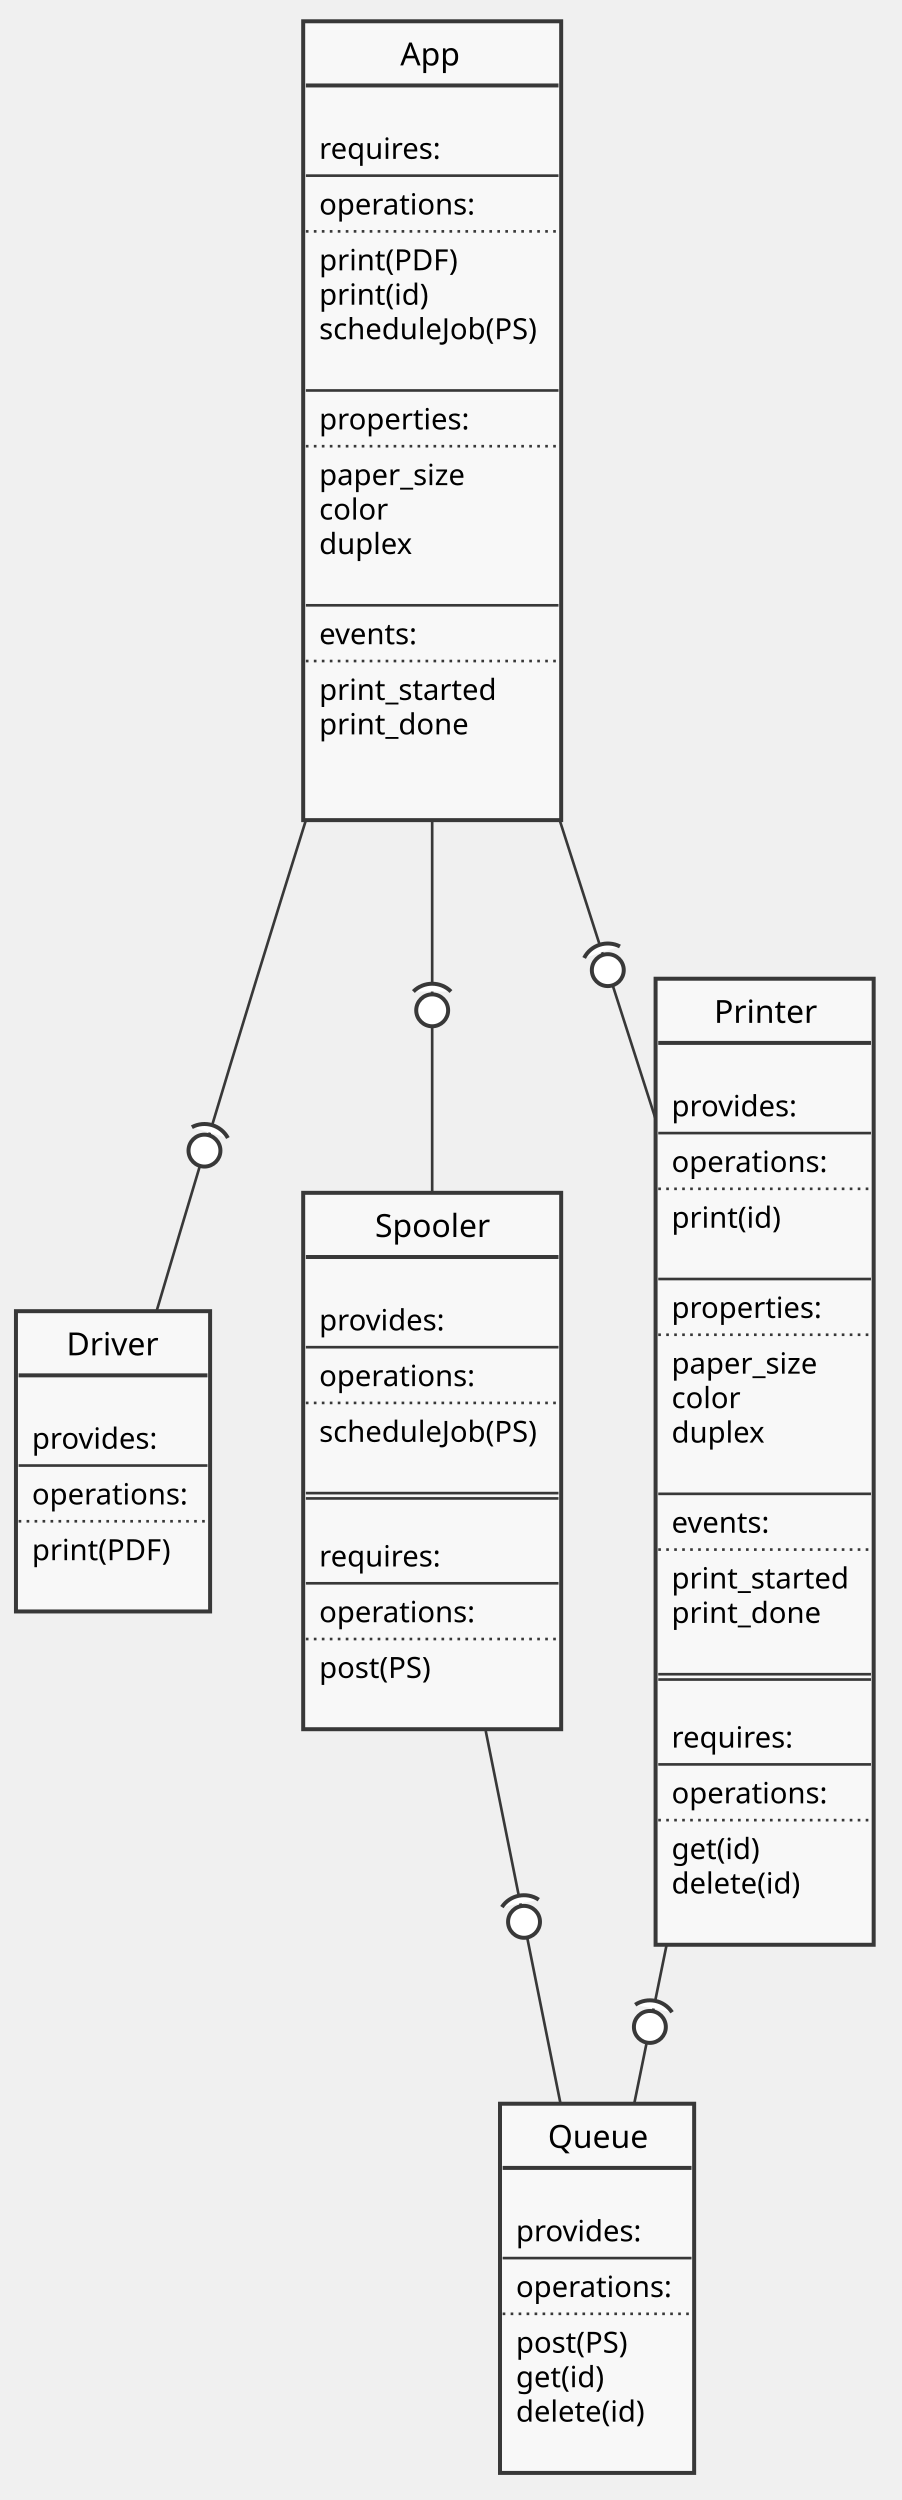
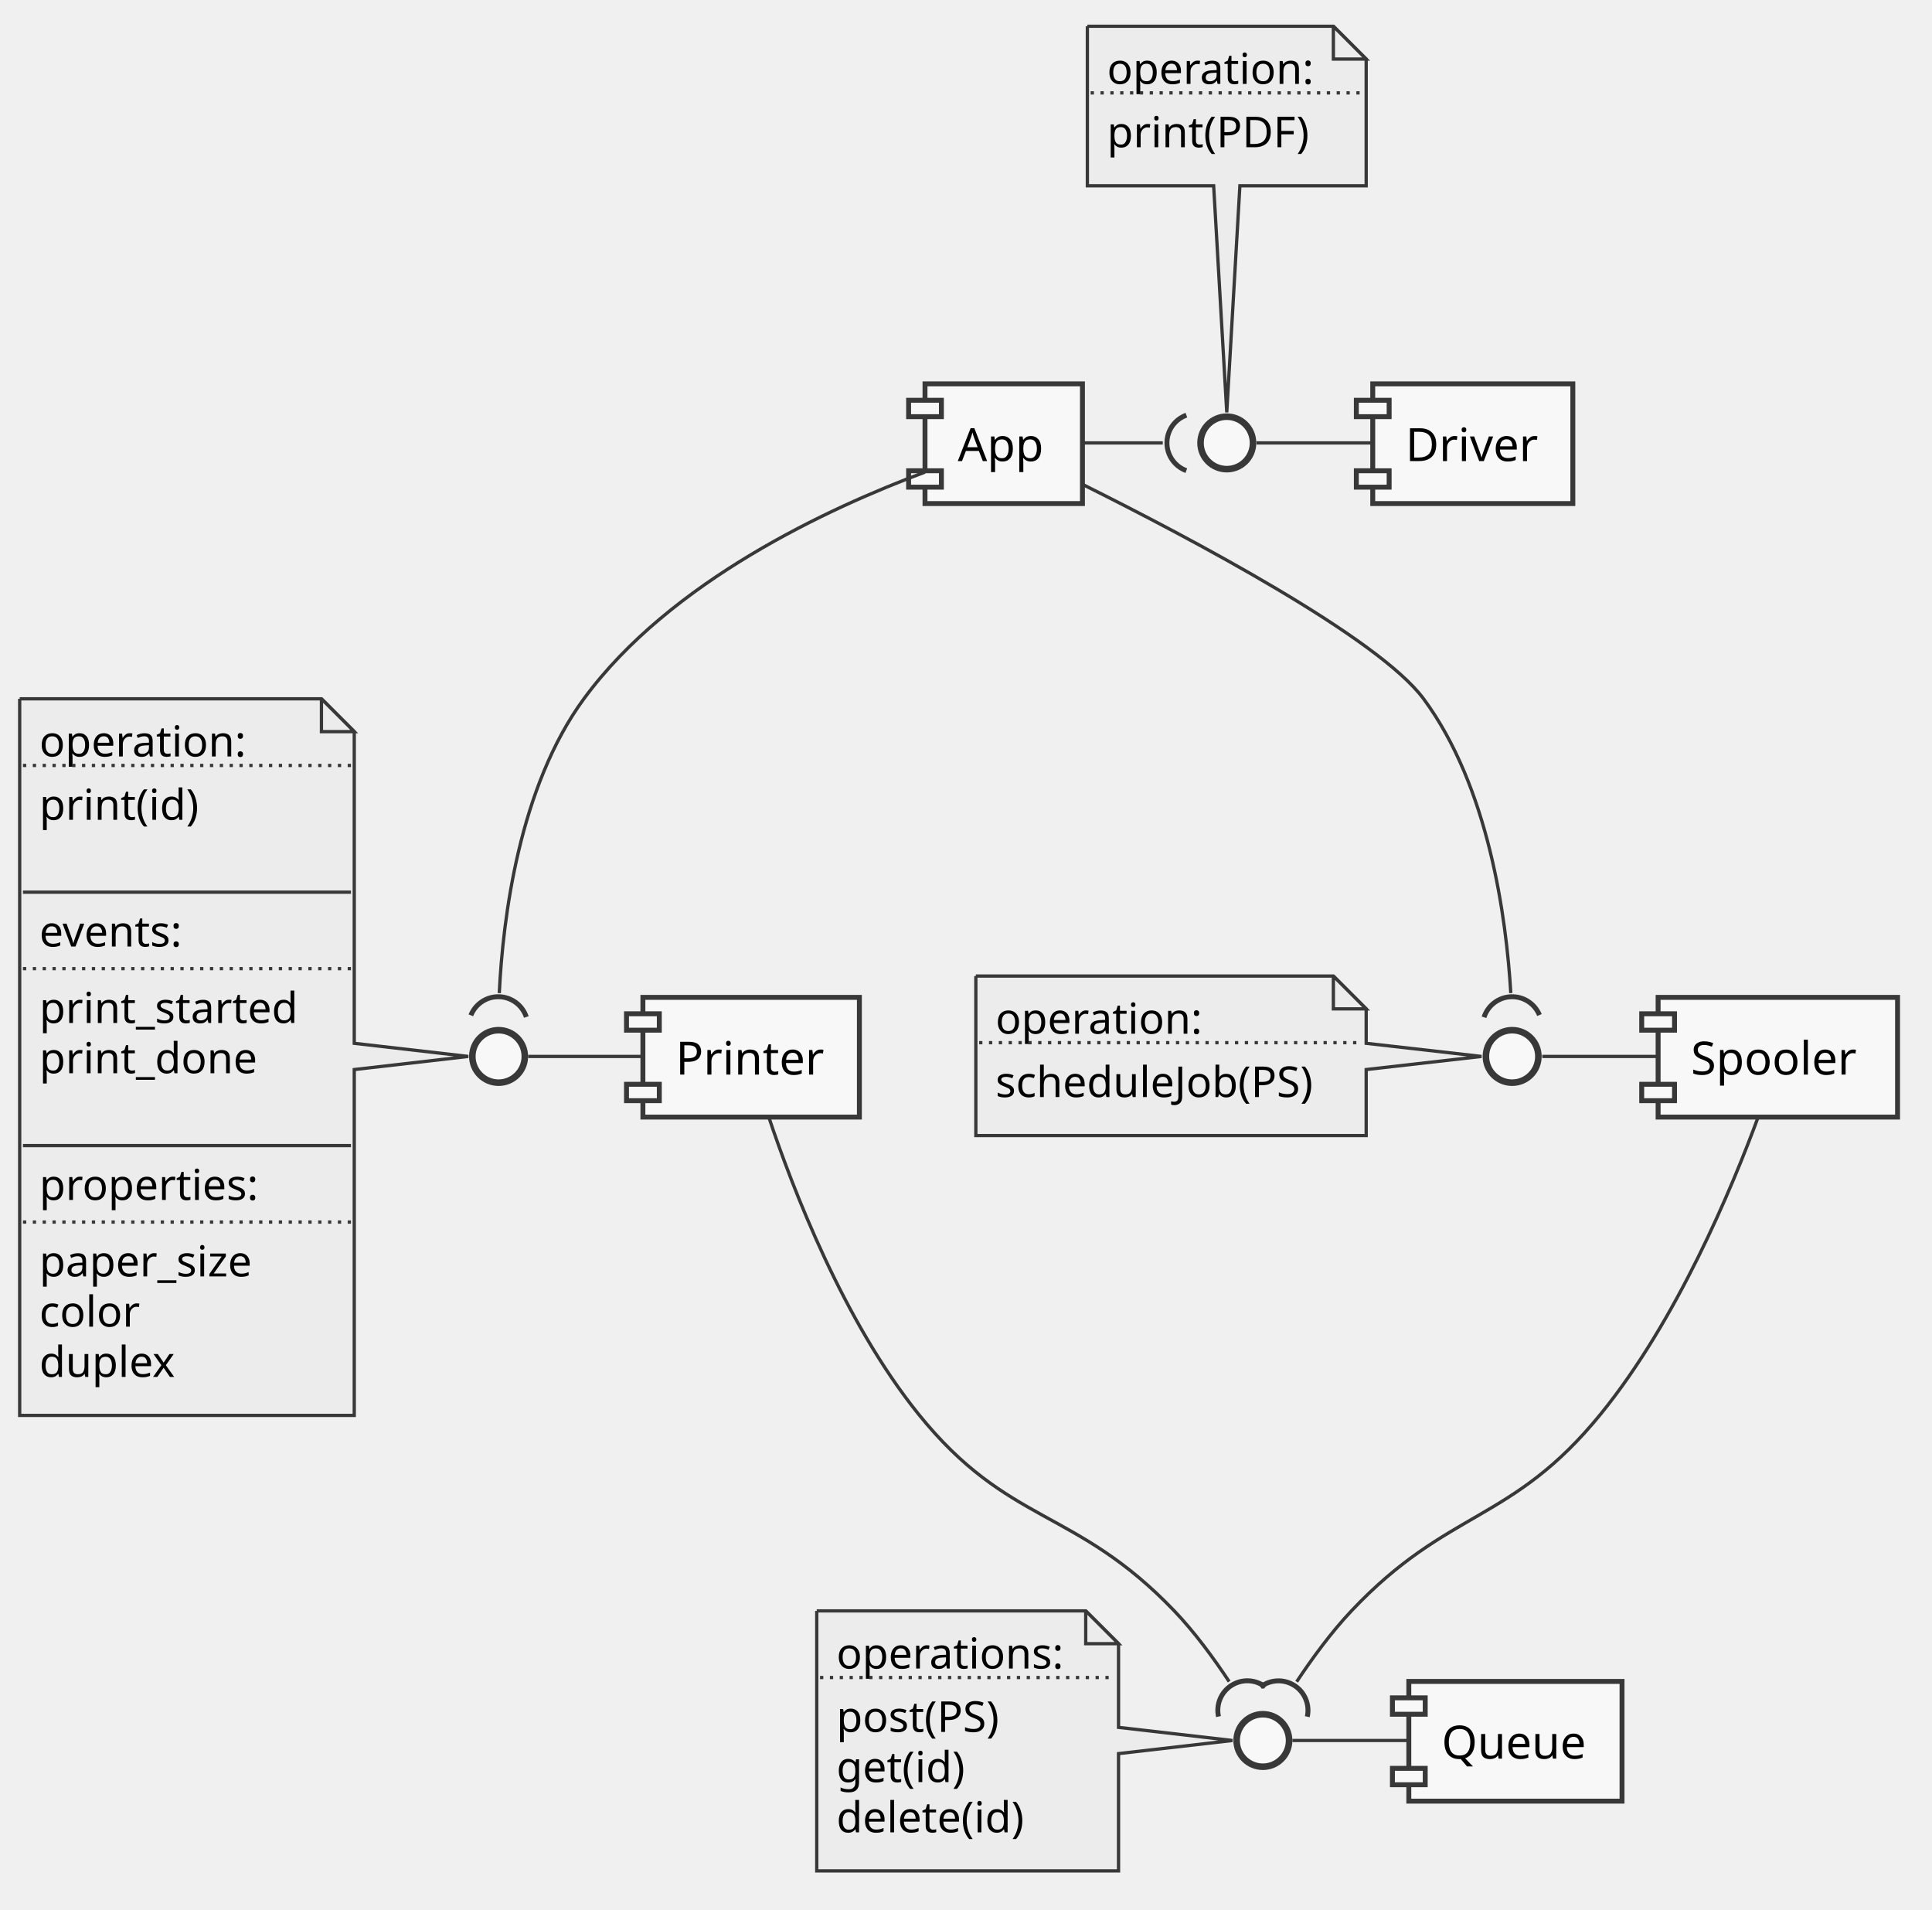
- <svg xmlns="http://www.w3.org/2000/svg" contentScriptType="application/ecmascript" contentStyleType="text/css" height="940px" preserveAspectRatio="none" style="width:339px;height:940px;" version="1.1" viewBox="0 0 339 940" width="339px" zoomAndPan="magnify">
+ <svg xmlns="http://www.w3.org/2000/svg" contentScriptType="application/ecmascript" contentStyleType="text/css" height="582px" preserveAspectRatio="none" style="width:589px;height:582px;" version="1.1" viewBox="0 0 589 582" width="589px" zoomAndPan="magnify">
  <defs />
  <g>
-     <rect fill="#F8F8F8" height="300.369" id="App" style="stroke: #383838; stroke-width: 1.5;" width="97" x="114" y="8" />
-     <text fill="#000000" font-family="sans-serif" font-size="12" lengthAdjust="spacingAndGlyphs" textLength="24" x="150.5" y="24.602">App</text>
-     <line style="stroke: #383838; stroke-width: 1.5;" x1="115" x2="210" y1="32.133" y2="32.133" />
-     <text fill="#000000" font-family="sans-serif" font-size="11" lengthAdjust="spacingAndGlyphs" textLength="0" x="123" y="46.768" />
-     <text fill="#000000" font-family="sans-serif" font-size="11" lengthAdjust="spacingAndGlyphs" textLength="48" x="120" y="59.723">requires:</text>
-     <line style="stroke: #383838; stroke-width: 1.0;" x1="115" x2="210" y1="66.043" y2="66.043" />
-     <text fill="#000000" font-family="sans-serif" font-size="11" lengthAdjust="spacingAndGlyphs" textLength="61" x="120" y="80.678">operations:</text>
-     <line style="stroke: #383838; stroke-width: 1.0; stroke-dasharray: 1.0,2.0;" x1="115" x2="210" y1="86.998" y2="86.998" />
-     <text fill="#000000" font-family="sans-serif" font-size="11" lengthAdjust="spacingAndGlyphs" textLength="54" x="120" y="101.633">print(PDF)</text>
-     <text fill="#000000" font-family="sans-serif" font-size="11" lengthAdjust="spacingAndGlyphs" textLength="44" x="120" y="114.588">print(id)</text>
-     <text fill="#000000" font-family="sans-serif" font-size="11" lengthAdjust="spacingAndGlyphs" textLength="85" x="120" y="127.543">scheduleJob(PS)</text>
-     <text fill="#000000" font-family="sans-serif" font-size="11" lengthAdjust="spacingAndGlyphs" textLength="0" x="123" y="140.498" />
-     <line style="stroke: #383838; stroke-width: 1.0;" x1="115" x2="210" y1="146.818" y2="146.818" />
-     <text fill="#000000" font-family="sans-serif" font-size="11" lengthAdjust="spacingAndGlyphs" textLength="59" x="120" y="161.453">properties:</text>
-     <line style="stroke: #383838; stroke-width: 1.0; stroke-dasharray: 1.0,2.0;" x1="115" x2="210" y1="167.773" y2="167.773" />
-     <text fill="#000000" font-family="sans-serif" font-size="11" lengthAdjust="spacingAndGlyphs" textLength="58" x="120" y="182.408">paper_size</text>
-     <text fill="#000000" font-family="sans-serif" font-size="11" lengthAdjust="spacingAndGlyphs" textLength="28" x="120" y="195.363">color</text>
-     <text fill="#000000" font-family="sans-serif" font-size="11" lengthAdjust="spacingAndGlyphs" textLength="37" x="120" y="208.318">duplex</text>
-     <text fill="#000000" font-family="sans-serif" font-size="11" lengthAdjust="spacingAndGlyphs" textLength="0" x="123" y="221.273" />
-     <line style="stroke: #383838; stroke-width: 1.0;" x1="115" x2="210" y1="227.594" y2="227.594" />
-     <text fill="#000000" font-family="sans-serif" font-size="11" lengthAdjust="spacingAndGlyphs" textLength="38" x="120" y="242.228">events:</text>
-     <line style="stroke: #383838; stroke-width: 1.0; stroke-dasharray: 1.0,2.0;" x1="115" x2="210" y1="248.549" y2="248.549" />
-     <text fill="#000000" font-family="sans-serif" font-size="11" lengthAdjust="spacingAndGlyphs" textLength="70" x="120" y="263.184">print_started</text>
-     <text fill="#000000" font-family="sans-serif" font-size="11" lengthAdjust="spacingAndGlyphs" textLength="59" x="120" y="276.139">print_done</text>
-     <text fill="#000000" font-family="sans-serif" font-size="11" lengthAdjust="spacingAndGlyphs" textLength="0" x="123" y="289.094" />
-     <text fill="#000000" font-family="sans-serif" font-size="11" lengthAdjust="spacingAndGlyphs" textLength="0" x="123" y="302.049" />
-     <rect fill="#F8F8F8" height="112.908" id="Driver" style="stroke: #383838; stroke-width: 1.5;" width="73" x="6" y="493" />
-     <text fill="#000000" font-family="sans-serif" font-size="12" lengthAdjust="spacingAndGlyphs" textLength="35" x="25" y="509.602">Driver</text>
-     <line style="stroke: #383838; stroke-width: 1.5;" x1="7" x2="78" y1="517.133" y2="517.133" />
-     <text fill="#000000" font-family="sans-serif" font-size="11" lengthAdjust="spacingAndGlyphs" textLength="0" x="15" y="531.768" />
-     <text fill="#000000" font-family="sans-serif" font-size="11" lengthAdjust="spacingAndGlyphs" textLength="50" x="12" y="544.723">provides:</text>
-     <line style="stroke: #383838; stroke-width: 1.0;" x1="7" x2="78" y1="551.043" y2="551.043" />
-     <text fill="#000000" font-family="sans-serif" font-size="11" lengthAdjust="spacingAndGlyphs" textLength="61" x="12" y="565.678">operations:</text>
-     <line style="stroke: #383838; stroke-width: 1.0; stroke-dasharray: 1.0,2.0;" x1="7" x2="78" y1="571.998" y2="571.998" />
-     <text fill="#000000" font-family="sans-serif" font-size="11" lengthAdjust="spacingAndGlyphs" textLength="54" x="12" y="586.633">print(PDF)</text>
-     <text fill="#000000" font-family="sans-serif" font-size="11" lengthAdjust="spacingAndGlyphs" textLength="0" x="15" y="599.588" />
-     <rect fill="#F8F8F8" height="201.684" id="Spooler" style="stroke: #383838; stroke-width: 1.5;" width="97" x="114" y="448.5" />
-     <text fill="#000000" font-family="sans-serif" font-size="12" lengthAdjust="spacingAndGlyphs" textLength="43" x="141" y="465.102">Spooler</text>
-     <line style="stroke: #383838; stroke-width: 1.5;" x1="115" x2="210" y1="472.633" y2="472.633" />
-     <text fill="#000000" font-family="sans-serif" font-size="11" lengthAdjust="spacingAndGlyphs" textLength="0" x="123" y="487.268" />
-     <text fill="#000000" font-family="sans-serif" font-size="11" lengthAdjust="spacingAndGlyphs" textLength="50" x="120" y="500.223">provides:</text>
-     <line style="stroke: #383838; stroke-width: 1.0;" x1="115" x2="210" y1="506.543" y2="506.543" />
-     <text fill="#000000" font-family="sans-serif" font-size="11" lengthAdjust="spacingAndGlyphs" textLength="61" x="120" y="521.178">operations:</text>
-     <line style="stroke: #383838; stroke-width: 1.0; stroke-dasharray: 1.0,2.0;" x1="115" x2="210" y1="527.498" y2="527.498" />
-     <text fill="#000000" font-family="sans-serif" font-size="11" lengthAdjust="spacingAndGlyphs" textLength="85" x="120" y="542.133">scheduleJob(PS)</text>
-     <text fill="#000000" font-family="sans-serif" font-size="11" lengthAdjust="spacingAndGlyphs" textLength="0" x="123" y="555.088" />
-     <line style="stroke: #383838; stroke-width: 1.0;" x1="115" x2="210" y1="561.408" y2="561.408" />
-     <line style="stroke: #383838; stroke-width: 1.0;" x1="115" x2="210" y1="563.408" y2="563.408" />
-     <text fill="#000000" font-family="sans-serif" font-size="11" lengthAdjust="spacingAndGlyphs" textLength="0" x="123" y="576.043" />
-     <text fill="#000000" font-family="sans-serif" font-size="11" lengthAdjust="spacingAndGlyphs" textLength="48" x="120" y="588.998">requires:</text>
-     <line style="stroke: #383838; stroke-width: 1.0;" x1="115" x2="210" y1="595.318" y2="595.318" />
-     <text fill="#000000" font-family="sans-serif" font-size="11" lengthAdjust="spacingAndGlyphs" textLength="61" x="120" y="609.953">operations:</text>
-     <line style="stroke: #383838; stroke-width: 1.0; stroke-dasharray: 1.0,2.0;" x1="115" x2="210" y1="616.273" y2="616.273" />
-     <text fill="#000000" font-family="sans-serif" font-size="11" lengthAdjust="spacingAndGlyphs" textLength="44" x="120" y="630.908">post(PS)</text>
-     <text fill="#000000" font-family="sans-serif" font-size="11" lengthAdjust="spacingAndGlyphs" textLength="0" x="123" y="643.863" />
-     <rect fill="#F8F8F8" height="138.818" id="Queue" style="stroke: #383838; stroke-width: 1.5;" width="73" x="188" y="791" />
-     <text fill="#000000" font-family="sans-serif" font-size="12" lengthAdjust="spacingAndGlyphs" textLength="37" x="206" y="807.602">Queue</text>
-     <line style="stroke: #383838; stroke-width: 1.5;" x1="189" x2="260" y1="815.133" y2="815.133" />
-     <text fill="#000000" font-family="sans-serif" font-size="11" lengthAdjust="spacingAndGlyphs" textLength="0" x="197" y="829.768" />
-     <text fill="#000000" font-family="sans-serif" font-size="11" lengthAdjust="spacingAndGlyphs" textLength="50" x="194" y="842.723">provides:</text>
-     <line style="stroke: #383838; stroke-width: 1.0;" x1="189" x2="260" y1="849.043" y2="849.043" />
-     <text fill="#000000" font-family="sans-serif" font-size="11" lengthAdjust="spacingAndGlyphs" textLength="61" x="194" y="863.678">operations:</text>
-     <line style="stroke: #383838; stroke-width: 1.0; stroke-dasharray: 1.0,2.0;" x1="189" x2="260" y1="869.998" y2="869.998" />
-     <text fill="#000000" font-family="sans-serif" font-size="11" lengthAdjust="spacingAndGlyphs" textLength="44" x="194" y="884.633">post(PS)</text>
-     <text fill="#000000" font-family="sans-serif" font-size="11" lengthAdjust="spacingAndGlyphs" textLength="35" x="194" y="897.588">get(id)</text>
-     <text fill="#000000" font-family="sans-serif" font-size="11" lengthAdjust="spacingAndGlyphs" textLength="50" x="194" y="910.543">delete(id)</text>
-     <text fill="#000000" font-family="sans-serif" font-size="11" lengthAdjust="spacingAndGlyphs" textLength="0" x="197" y="923.498" />
-     <rect fill="#F8F8F8" height="363.234" id="Printer" style="stroke: #383838; stroke-width: 1.5;" width="82" x="246.5" y="368" />
-     <text fill="#000000" font-family="sans-serif" font-size="12" lengthAdjust="spacingAndGlyphs" textLength="38" x="268.5" y="384.602">Printer</text>
-     <line style="stroke: #383838; stroke-width: 1.5;" x1="247.5" x2="327.5" y1="392.133" y2="392.133" />
-     <text fill="#000000" font-family="sans-serif" font-size="11" lengthAdjust="spacingAndGlyphs" textLength="0" x="255.5" y="406.768" />
-     <text fill="#000000" font-family="sans-serif" font-size="11" lengthAdjust="spacingAndGlyphs" textLength="50" x="252.5" y="419.723">provides:</text>
-     <line style="stroke: #383838; stroke-width: 1.0;" x1="247.5" x2="327.5" y1="426.043" y2="426.043" />
-     <text fill="#000000" font-family="sans-serif" font-size="11" lengthAdjust="spacingAndGlyphs" textLength="61" x="252.5" y="440.678">operations:</text>
-     <line style="stroke: #383838; stroke-width: 1.0; stroke-dasharray: 1.0,2.0;" x1="247.5" x2="327.5" y1="446.998" y2="446.998" />
-     <text fill="#000000" font-family="sans-serif" font-size="11" lengthAdjust="spacingAndGlyphs" textLength="44" x="252.5" y="461.633">print(id)</text>
-     <text fill="#000000" font-family="sans-serif" font-size="11" lengthAdjust="spacingAndGlyphs" textLength="0" x="255.5" y="474.588" />
-     <line style="stroke: #383838; stroke-width: 1.0;" x1="247.5" x2="327.5" y1="480.908" y2="480.908" />
-     <text fill="#000000" font-family="sans-serif" font-size="11" lengthAdjust="spacingAndGlyphs" textLength="59" x="252.5" y="495.543">properties:</text>
-     <line style="stroke: #383838; stroke-width: 1.0; stroke-dasharray: 1.0,2.0;" x1="247.5" x2="327.5" y1="501.863" y2="501.863" />
-     <text fill="#000000" font-family="sans-serif" font-size="11" lengthAdjust="spacingAndGlyphs" textLength="58" x="252.5" y="516.498">paper_size</text>
-     <text fill="#000000" font-family="sans-serif" font-size="11" lengthAdjust="spacingAndGlyphs" textLength="28" x="252.5" y="529.453">color</text>
-     <text fill="#000000" font-family="sans-serif" font-size="11" lengthAdjust="spacingAndGlyphs" textLength="37" x="252.5" y="542.408">duplex</text>
-     <text fill="#000000" font-family="sans-serif" font-size="11" lengthAdjust="spacingAndGlyphs" textLength="0" x="255.5" y="555.363" />
-     <line style="stroke: #383838; stroke-width: 1.0;" x1="247.5" x2="327.5" y1="561.684" y2="561.684" />
-     <text fill="#000000" font-family="sans-serif" font-size="11" lengthAdjust="spacingAndGlyphs" textLength="38" x="252.5" y="576.318">events:</text>
-     <line style="stroke: #383838; stroke-width: 1.0; stroke-dasharray: 1.0,2.0;" x1="247.5" x2="327.5" y1="582.639" y2="582.639" />
-     <text fill="#000000" font-family="sans-serif" font-size="11" lengthAdjust="spacingAndGlyphs" textLength="70" x="252.5" y="597.273">print_started</text>
-     <text fill="#000000" font-family="sans-serif" font-size="11" lengthAdjust="spacingAndGlyphs" textLength="59" x="252.5" y="610.229">print_done</text>
-     <text fill="#000000" font-family="sans-serif" font-size="11" lengthAdjust="spacingAndGlyphs" textLength="0" x="255.5" y="623.184" />
-     <line style="stroke: #383838; stroke-width: 1.0;" x1="247.5" x2="327.5" y1="629.504" y2="629.504" />
-     <line style="stroke: #383838; stroke-width: 1.0;" x1="247.5" x2="327.5" y1="631.504" y2="631.504" />
-     <text fill="#000000" font-family="sans-serif" font-size="11" lengthAdjust="spacingAndGlyphs" textLength="0" x="255.5" y="644.139" />
-     <text fill="#000000" font-family="sans-serif" font-size="11" lengthAdjust="spacingAndGlyphs" textLength="48" x="252.5" y="657.094">requires:</text>
-     <line style="stroke: #383838; stroke-width: 1.0;" x1="247.5" x2="327.5" y1="663.414" y2="663.414" />
-     <text fill="#000000" font-family="sans-serif" font-size="11" lengthAdjust="spacingAndGlyphs" textLength="61" x="252.5" y="678.049">operations:</text>
-     <line style="stroke: #383838; stroke-width: 1.0; stroke-dasharray: 1.0,2.0;" x1="247.5" x2="327.5" y1="684.369" y2="684.369" />
-     <text fill="#000000" font-family="sans-serif" font-size="11" lengthAdjust="spacingAndGlyphs" textLength="35" x="252.5" y="699.004">get(id)</text>
-     <text fill="#000000" font-family="sans-serif" font-size="11" lengthAdjust="spacingAndGlyphs" textLength="50" x="252.5" y="711.959">delete(id)</text>
-     <text fill="#000000" font-family="sans-serif" font-size="11" lengthAdjust="spacingAndGlyphs" textLength="0" x="255.5" y="724.914" />
-     <path d="M115.08,308.19 C108.79,328.28 102.45,348.63 96.5,368 C83.67,409.74 69.53,457.03 58.95,492.73 " fill="none" id="App-Driver" style="stroke: #383838; stroke-width: 1.0;" />
-     <path d="M85.688,427.893 A10,10 0 0 0 72.144 423.823" fill="#FFFFFF" style="stroke: #383838; stroke-width: 1.5;" />
-     <ellipse cx="76.881" cy="432.63" fill="#FFFFFF" rx="6" ry="6" style="stroke: #383838; stroke-width: 1.5;" />
-     <path d="M162.5,308.2 C162.5,355.1 162.5,405.73 162.5,448.37 " fill="none" id="App-Spooler" style="stroke: #383838; stroke-width: 1.0;" />
-     <path d="M169.571,372.811 A10,10 0 0 0 155.429 372.811" fill="#FFFFFF" style="stroke: #383838; stroke-width: 1.5;" />
-     <ellipse cx="162.5" cy="379.882" fill="#FFFFFF" rx="6" ry="6" style="stroke: #383838; stroke-width: 1.5;" />
-     <path d="M210.38,308.2 C222.26,345.23 234.89,384.58 246.42,420.49 " fill="none" id="App-Printer" style="stroke: #383838; stroke-width: 1.0;" />
-     <path d="M233.103,355.871 A10,10 0 0 0 219.637 360.193" fill="#FFFFFF" style="stroke: #383838; stroke-width: 1.5;" />
-     <ellipse cx="228.531" cy="364.765" fill="#FFFFFF" rx="6" ry="6" style="stroke: #383838; stroke-width: 1.5;" />
-     <path d="M250.67,731.14 C246.36,752.27 242.19,772.73 238.49,790.87 " fill="none" id="Printer-Queue" style="stroke: #383838; stroke-width: 1.0;" />
-     <path d="M252.692,756.61 A10,10 0 0 0 238.835 753.785" fill="#FFFFFF" style="stroke: #383838; stroke-width: 1.5;" />
-     <ellipse cx="244.351" cy="762.126" fill="#FFFFFF" rx="6" ry="6" style="stroke: #383838; stroke-width: 1.5;" />
-     <path d="M182.63,650.82 C191.82,696.64 202.48,749.74 210.74,790.9 " fill="none" id="Spooler-Queue" style="stroke: #383838; stroke-width: 1.0;" />
-     <path d="M202.575,714.283 A10,10 0 0 0 188.709 717.066" fill="#FFFFFF" style="stroke: #383838; stroke-width: 1.5;" />
-     <ellipse cx="197.034" cy="722.607" fill="#FFFFFF" rx="6" ry="6" style="stroke: #383838; stroke-width: 1.5;" />
+     <rect fill="#F8F8F8" height="36.488" style="stroke: #383838; stroke-width: 1.5;" width="48" x="282" y="117" />
+     <rect fill="#F8F8F8" height="5" style="stroke: #383838; stroke-width: 1.5;" width="10" x="277" y="122" />
+     <rect fill="#F8F8F8" height="5" style="stroke: #383838; stroke-width: 1.5;" width="10" x="277" y="143.488" />
+     <text fill="#000000" font-family="sans-serif" font-size="14" lengthAdjust="spacingAndGlyphs" textLength="28" x="292" y="140.535">App</text>
+     <rect fill="#F8F8F8" height="36.488" style="stroke: #383838; stroke-width: 1.5;" width="61" x="418.5" y="117" />
+     <rect fill="#F8F8F8" height="5" style="stroke: #383838; stroke-width: 1.5;" width="10" x="413.5" y="122" />
+     <rect fill="#F8F8F8" height="5" style="stroke: #383838; stroke-width: 1.5;" width="10" x="413.5" y="143.488" />
+     <text fill="#000000" font-family="sans-serif" font-size="14" lengthAdjust="spacingAndGlyphs" textLength="41" x="428.5" y="140.535">Driver</text>
+     <ellipse cx="374" cy="135" fill="#F8F8F8" rx="8" ry="8" style="stroke: #383838; stroke-width: 2.0;" />
+     <rect fill="#F8F8F8" height="36.488" style="stroke: #383838; stroke-width: 1.5;" width="73" x="505.5" y="304" />
+     <rect fill="#F8F8F8" height="5" style="stroke: #383838; stroke-width: 1.5;" width="10" x="500.5" y="309" />
+     <rect fill="#F8F8F8" height="5" style="stroke: #383838; stroke-width: 1.5;" width="10" x="500.5" y="330.488" />
+     <text fill="#000000" font-family="sans-serif" font-size="14" lengthAdjust="spacingAndGlyphs" textLength="53" x="515.5" y="327.535">Spooler</text>
+     <ellipse cx="461" cy="322" fill="#F8F8F8" rx="8" ry="8" style="stroke: #383838; stroke-width: 2.0;" />
+     <rect fill="#F8F8F8" height="36.488" style="stroke: #383838; stroke-width: 1.5;" width="65" x="429.5" y="512.5" />
+     <rect fill="#F8F8F8" height="5" style="stroke: #383838; stroke-width: 1.5;" width="10" x="424.5" y="517.5" />
+     <rect fill="#F8F8F8" height="5" style="stroke: #383838; stroke-width: 1.5;" width="10" x="424.5" y="538.988" />
+     <text fill="#000000" font-family="sans-serif" font-size="14" lengthAdjust="spacingAndGlyphs" textLength="45" x="439.5" y="536.035">Queue</text>
+     <ellipse cx="385" cy="530.5" fill="#F8F8F8" rx="8" ry="8" style="stroke: #383838; stroke-width: 2.0;" />
+     <rect fill="#F8F8F8" height="36.488" style="stroke: #383838; stroke-width: 1.5;" width="66" x="196" y="304" />
+     <rect fill="#F8F8F8" height="5" style="stroke: #383838; stroke-width: 1.5;" width="10" x="191" y="309" />
+     <rect fill="#F8F8F8" height="5" style="stroke: #383838; stroke-width: 1.5;" width="10" x="191" y="330.488" />
+     <text fill="#000000" font-family="sans-serif" font-size="14" lengthAdjust="spacingAndGlyphs" textLength="46" x="206" y="327.535">Printer</text>
+     <ellipse cx="152" cy="322" fill="#F8F8F8" rx="8" ry="8" style="stroke: #383838; stroke-width: 2.0;" />
+     <path d="M331.5,8 L331.5,56.621 A0,0 0 0 0 331.5,56.621 L370,56.621 L374,125.69 L378,56.621 L416.5,56.621 A0,0 0 0 0 416.5,56.621 L416.5,18 L406.5,8 L331.5,8 A0,0 0 0 0 331.5,8 " fill="#ECECEC" style="stroke: #383838; stroke-width: 1.0;" />
+     <path d="M406.5,8 L406.5,18 L416.5,18 L406.5,8 " fill="#ECECEC" style="stroke: #383838; stroke-width: 1.0;" />
+     <text fill="#000000" font-family="sans-serif" font-size="13" lengthAdjust="spacingAndGlyphs" textLength="64" x="337.5" y="25.568">operation:</text>
+     <line style="stroke: #383838; stroke-width: 1.0; stroke-dasharray: 1.0,2.0;" x1="332.5" x2="415.5" y1="28.311" y2="28.311" />
+     <text fill="#000000" font-family="sans-serif" font-size="13" lengthAdjust="spacingAndGlyphs" textLength="62" x="337.5" y="44.879">print(PDF)</text>
+     <path d="M297.5,297.5 L297.5,346.121 A0,0 0 0 0 297.5,346.121 L416.5,346.121 A0,0 0 0 0 416.5,346.121 L416.5,326 L451.66,322 L416.5,318 L416.5,307.5 L406.5,297.5 L297.5,297.5 A0,0 0 0 0 297.5,297.5 " fill="#ECECEC" style="stroke: #383838; stroke-width: 1.0;" />
+     <path d="M406.5,297.5 L406.5,307.5 L416.5,307.5 L406.5,297.5 " fill="#ECECEC" style="stroke: #383838; stroke-width: 1.0;" />
+     <text fill="#000000" font-family="sans-serif" font-size="13" lengthAdjust="spacingAndGlyphs" textLength="64" x="303.5" y="315.068">operation:</text>
+     <line style="stroke: #383838; stroke-width: 1.0; stroke-dasharray: 1.0,2.0;" x1="298.5" x2="415.5" y1="317.81" y2="317.81" />
+     <text fill="#000000" font-family="sans-serif" font-size="13" lengthAdjust="spacingAndGlyphs" textLength="98" x="303.5" y="334.379">scheduleJob(PS)</text>
+     <path d="M249,491 L249,570.242 A0,0 0 0 0 249,570.242 L341,570.242 A0,0 0 0 0 341,570.242 L341,534.5 L375.73,530.5 L341,526.5 L341,501 L331,491 L249,491 A0,0 0 0 0 249,491 " fill="#ECECEC" style="stroke: #383838; stroke-width: 1.0;" />
+     <path d="M331,491 L331,501 L341,501 L331,491 " fill="#ECECEC" style="stroke: #383838; stroke-width: 1.0;" />
+     <text fill="#000000" font-family="sans-serif" font-size="13" lengthAdjust="spacingAndGlyphs" textLength="71" x="255" y="508.568">operations:</text>
+     <line style="stroke: #383838; stroke-width: 1.0; stroke-dasharray: 1.0,2.0;" x1="250" x2="340" y1="511.31" y2="511.31" />
+     <text fill="#000000" font-family="sans-serif" font-size="13" lengthAdjust="spacingAndGlyphs" textLength="50" x="255" y="527.879">post(PS)</text>
+     <text fill="#000000" font-family="sans-serif" font-size="13" lengthAdjust="spacingAndGlyphs" textLength="40" x="255" y="543.189">get(id)</text>
+     <text fill="#000000" font-family="sans-serif" font-size="13" lengthAdjust="spacingAndGlyphs" textLength="58" x="255" y="558.5">delete(id)</text>
+     <path d="M6,213 L6,431.416 A0,0 0 0 0 6,431.416 L108,431.416 A0,0 0 0 0 108,431.416 L108,326 L142.76,322 L108,318 L108,223 L98,213 L6,213 A0,0 0 0 0 6,213 " fill="#ECECEC" style="stroke: #383838; stroke-width: 1.0;" />
+     <path d="M98,213 L98,223 L108,223 L98,213 " fill="#ECECEC" style="stroke: #383838; stroke-width: 1.0;" />
+     <text fill="#000000" font-family="sans-serif" font-size="13" lengthAdjust="spacingAndGlyphs" textLength="64" x="12" y="230.568">operation:</text>
+     <line style="stroke: #383838; stroke-width: 1.0; stroke-dasharray: 1.0,2.0;" x1="7" x2="107" y1="233.31" y2="233.31" />
+     <text fill="#000000" font-family="sans-serif" font-size="13" lengthAdjust="spacingAndGlyphs" textLength="50" x="12" y="249.879">print(id)</text>
+     <text fill="#000000" font-family="sans-serif" font-size="13" lengthAdjust="spacingAndGlyphs" textLength="0" x="16" y="265.19" />
+     <line style="stroke: #383838; stroke-width: 1.0;" x1="7" x2="107" y1="271.932" y2="271.932" />
+     <text fill="#000000" font-family="sans-serif" font-size="13" lengthAdjust="spacingAndGlyphs" textLength="45" x="12" y="288.5">events:</text>
+     <line style="stroke: #383838; stroke-width: 1.0; stroke-dasharray: 1.0,2.0;" x1="7" x2="107" y1="295.242" y2="295.242" />
+     <text fill="#000000" font-family="sans-serif" font-size="13" lengthAdjust="spacingAndGlyphs" textLength="81" x="12" y="311.81">print_started</text>
+     <text fill="#000000" font-family="sans-serif" font-size="13" lengthAdjust="spacingAndGlyphs" textLength="68" x="12" y="327.121">print_done</text>
+     <text fill="#000000" font-family="sans-serif" font-size="13" lengthAdjust="spacingAndGlyphs" textLength="0" x="16" y="342.432" />
+     <line style="stroke: #383838; stroke-width: 1.0;" x1="7" x2="107" y1="349.174" y2="349.174" />
+     <text fill="#000000" font-family="sans-serif" font-size="13" lengthAdjust="spacingAndGlyphs" textLength="68" x="12" y="365.742">properties:</text>
+     <line style="stroke: #383838; stroke-width: 1.0; stroke-dasharray: 1.0,2.0;" x1="7" x2="107" y1="372.484" y2="372.484" />
+     <text fill="#000000" font-family="sans-serif" font-size="13" lengthAdjust="spacingAndGlyphs" textLength="67" x="12" y="389.053">paper_size</text>
+     <text fill="#000000" font-family="sans-serif" font-size="13" lengthAdjust="spacingAndGlyphs" textLength="32" x="12" y="404.363">color</text>
+     <text fill="#000000" font-family="sans-serif" font-size="13" lengthAdjust="spacingAndGlyphs" textLength="43" x="12" y="419.674">duplex</text>
+     <path d="M330.17,135 C338.28,135 346.38,135 354.49,135 " fill="none" id="App-&gt;iDriver" style="stroke: #383838; stroke-width: 1.0;" />
+     <path d="M361.694,126.538 A9,9 0 0 0 361.67 143.453" fill="none" style="stroke: #383838; stroke-width: 1.5;" />
+     <path d="M383.08,135 C394.84,135 406.6,135 418.36,135 " fill="none" id="iDriver-Driver" style="stroke: #383838; stroke-width: 1.0;" />
+     <path d="M330.03,147.64 C363.11,164.13 420.19,194.34 434,213 C453.87,239.85 459.22,279.66 460.59,302.7 " fill="none" id="App-&gt;iSpooler" style="stroke: #383838; stroke-width: 1.0;" />
+     <path d="M469.327,309.386 A9,9 0 0 0 452.426 310.063" fill="none" style="stroke: #383838; stroke-width: 1.5;" />
+     <path d="M470.18,322 C481.87,322 493.56,322 505.25,322 " fill="none" id="iSpooler-Spooler" style="stroke: #383838; stroke-width: 1.0;" />
+     <path d="M536.16,340.05 C527.89,362.53 511.16,402.55 488,431 C460.84,464.38 441.56,459.72 412,491 C405.83,497.53 399.98,505.55 395.31,512.59 " fill="none" id="Spooler-&gt;iQueue" style="stroke: #383838; stroke-width: 1.0;" />
+     <path d="M398.55,523.252 A9,9 0 0 0 384.268 514.19" fill="none" style="stroke: #383838; stroke-width: 1.5;" />
+     <path d="M394.02,530.5 C405.8,530.5 417.57,530.5 429.34,530.5 " fill="none" id="iQueue-Queue" style="stroke: #383838; stroke-width: 1.0;" />
+     <path d="M234.25,340.11 C241.76,362.65 257.24,402.74 280,431 C307.44,465.06 327.76,459.4 358,491 C364.21,497.49 370.07,505.51 374.73,512.55 " fill="none" id="Printer-&gt;iQueue" style="stroke: #383838; stroke-width: 1.0;" />
+     <path d="M385.776,514.181 A9,9 0 0 0 371.476 523.215" fill="none" style="stroke: #383838; stroke-width: 1.5;" />
+     <path d="M161.02,322 C172.62,322 184.21,322 195.81,322 " fill="none" id="iPrinter-Printer" style="stroke: #383838; stroke-width: 1.0;" />
+     <path d="M281.97,143.91 C252.81,154.77 204.3,177.13 178,213 C158.29,239.87 153.34,279.68 152.21,302.71 " fill="none" id="App-&gt;iPrinter" style="stroke: #383838; stroke-width: 1.0;" />
+     <path d="M160.456,309.977 A9,9 0 0 0 143.549 309.469" fill="none" style="stroke: #383838; stroke-width: 1.5;" />
  </g>
</svg>
